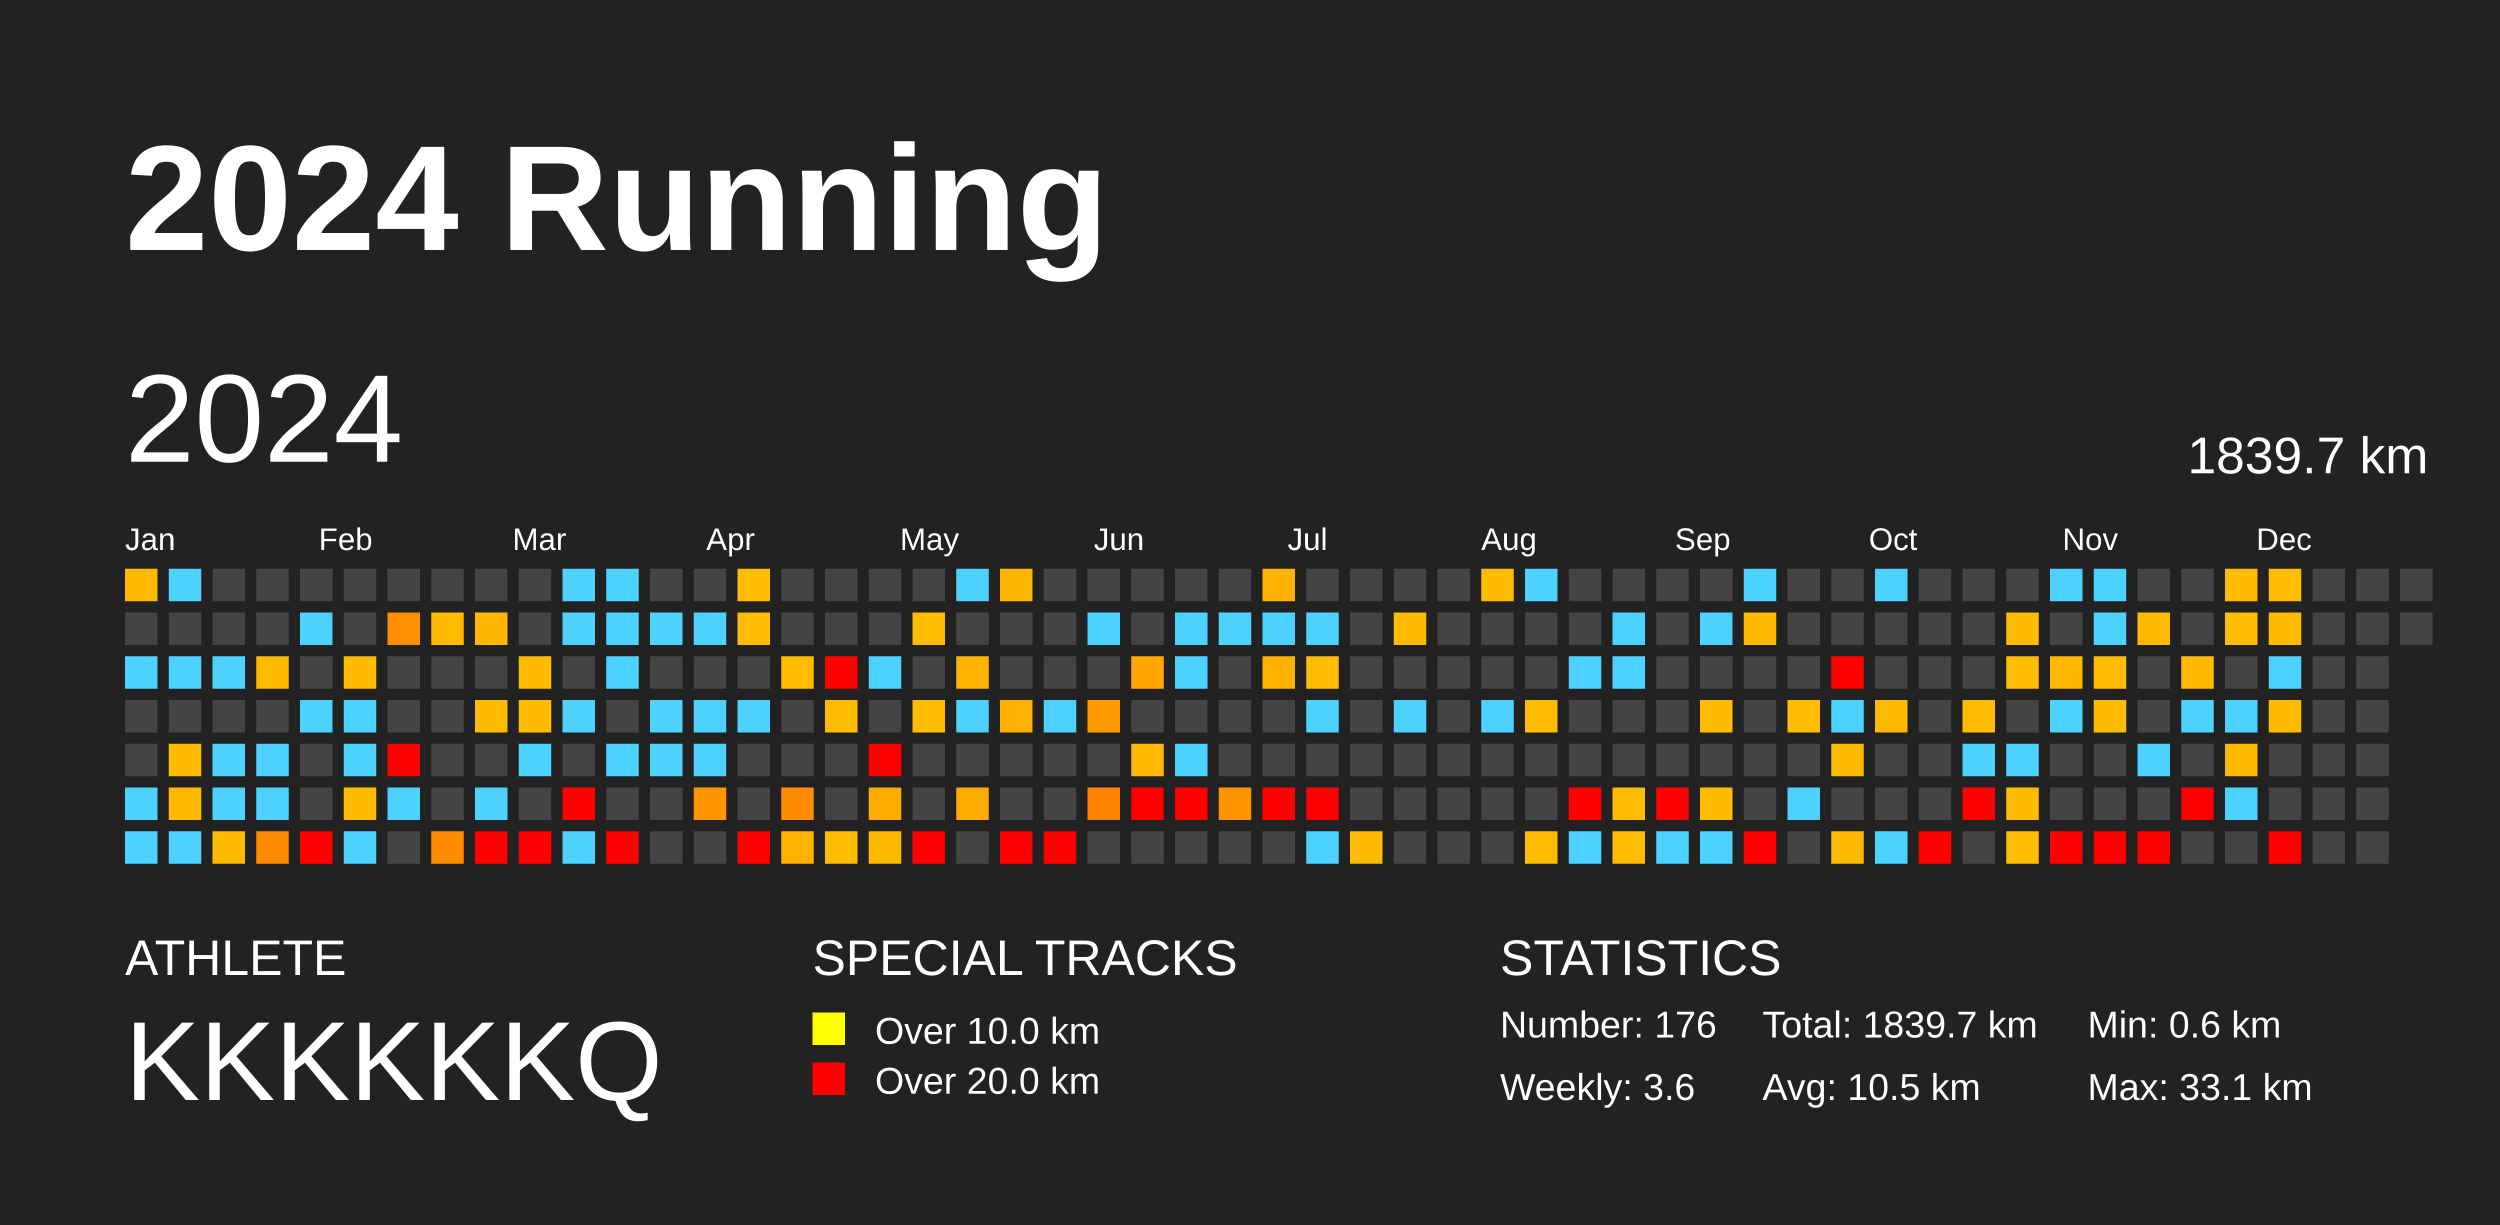
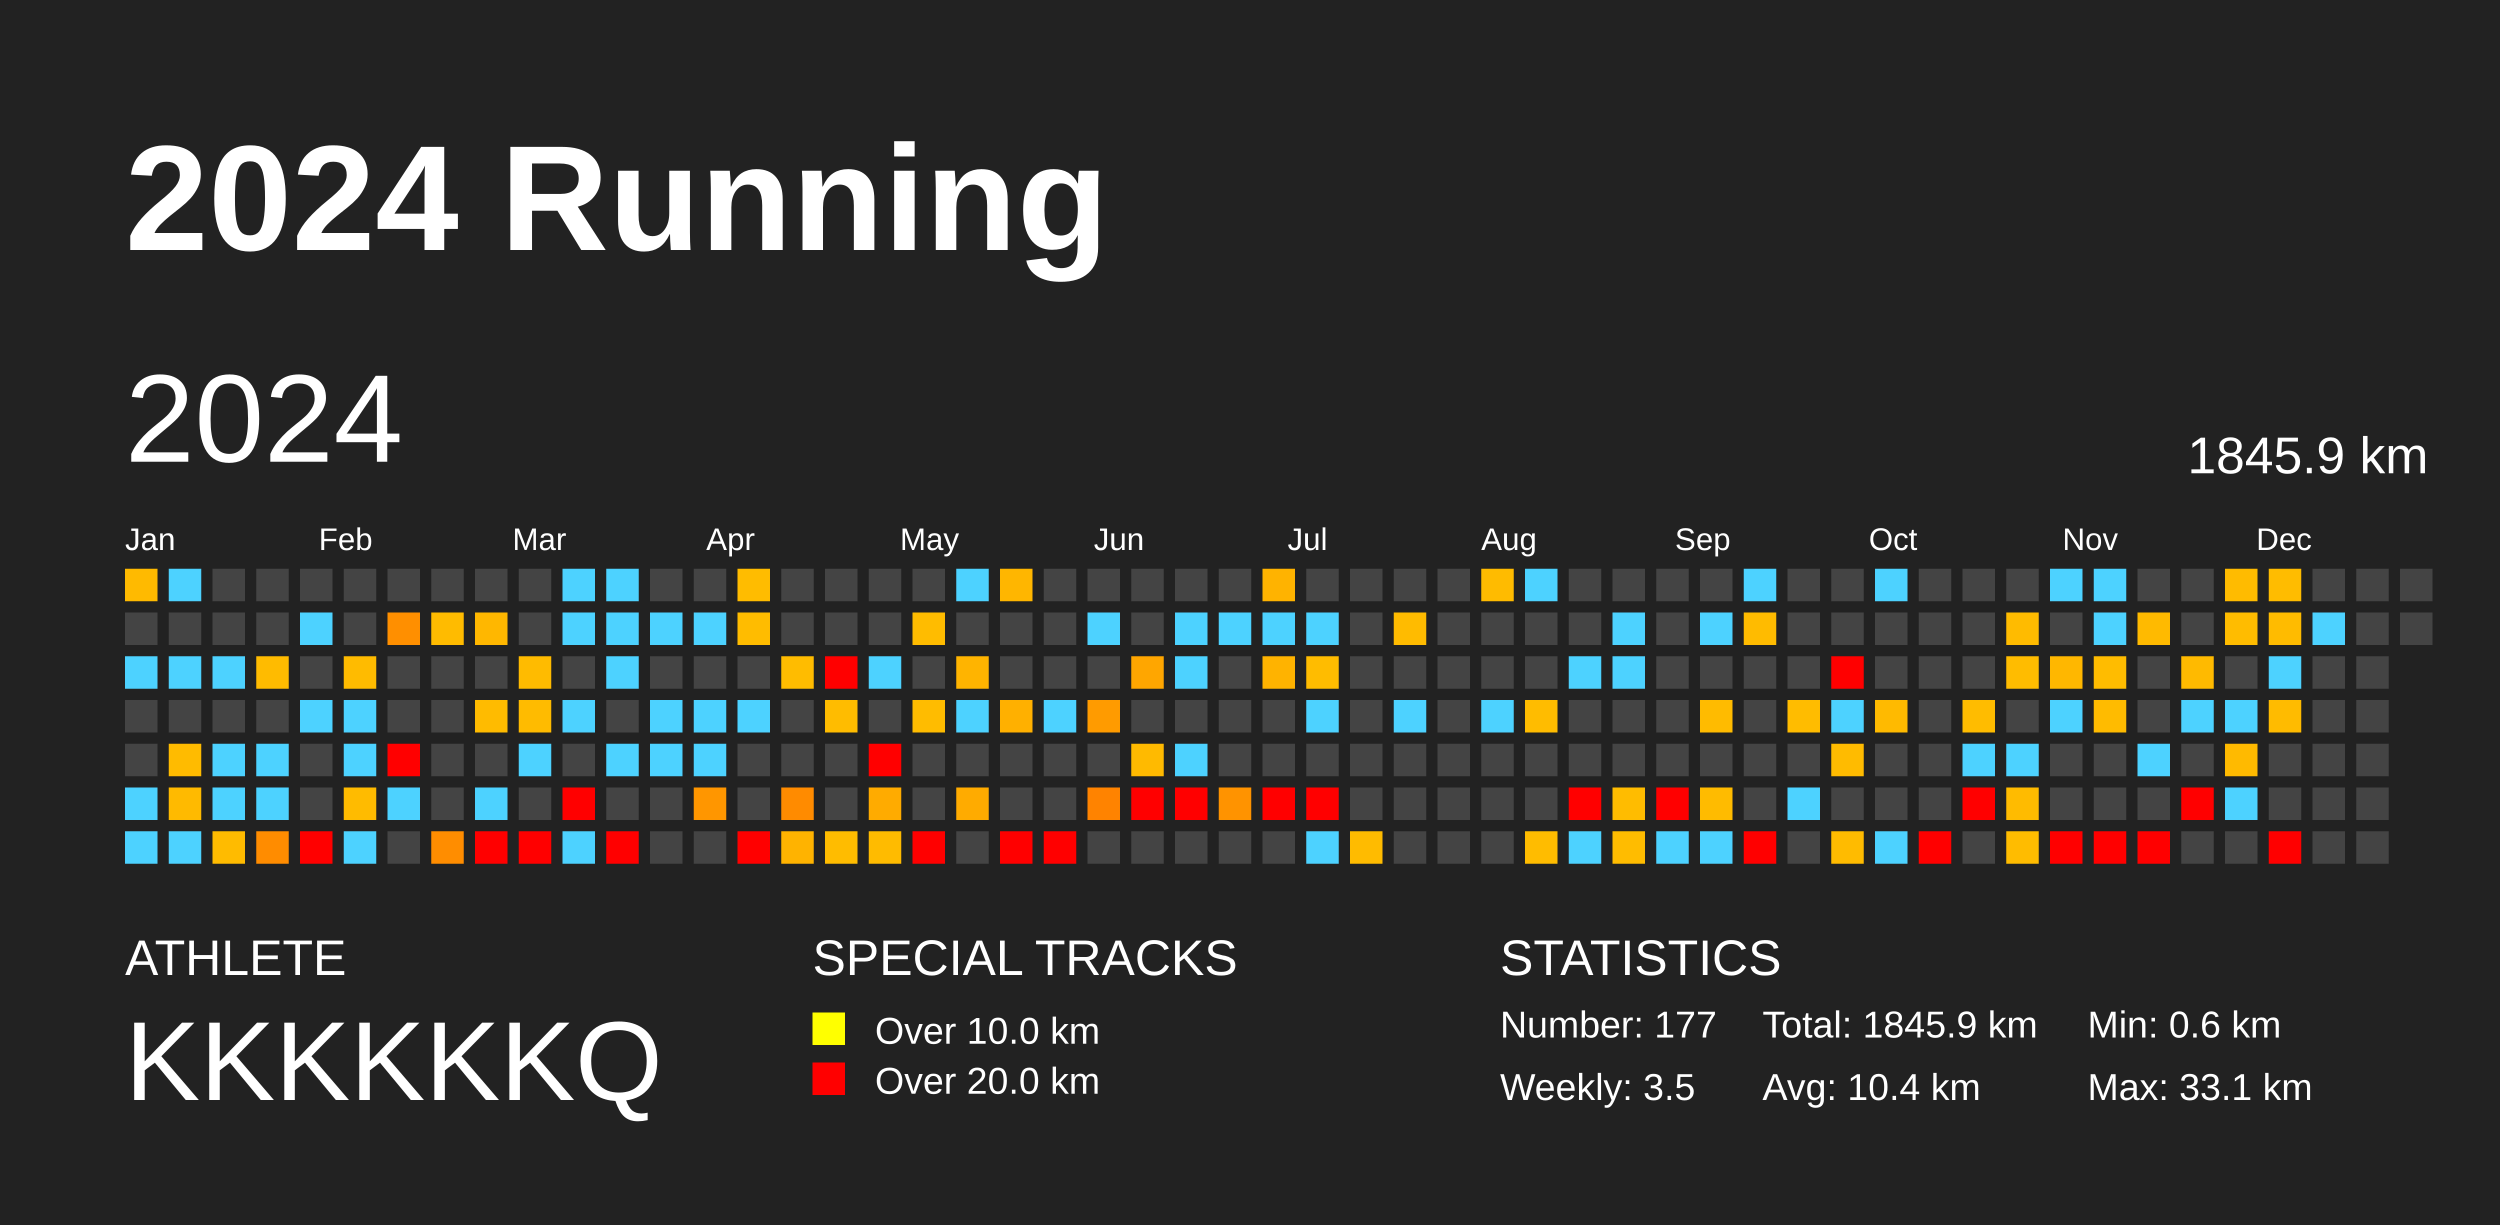
<svg xmlns="http://www.w3.org/2000/svg" baseProfile="full" height="98mm" version="1.1" viewBox="0,0,200,98" width="200mm">
  <defs />
  <rect fill="#222222" height="98" width="200" x="0" y="0" />
  <text fill="#FFFFFF" style="font-size:12px; font-family:Arial; font-weight:bold;" x="10" y="20">2024 Running</text>
  <text fill="#FFFFFF" style="font-size:4px; font-family:Arial" x="10" y="78">ATHLETE</text>
  <text fill="#FFFFFF" style="font-size:9px; font-family:Arial" x="10" y="88">KKKKKKQ</text>
  <text fill="#FFFFFF" style="font-size:4px; font-family:Arial" x="65" y="78">SPECIAL TRACKS</text>
  <rect fill="yellow" height="2.6" width="2.6" x="65" y="81" />
  <text fill="#FFFFFF" style="font-size:3px; font-family:Arial" x="70" y="83.5">Over 10.0 km</text>
  <rect fill="red" height="2.6" width="2.6" x="65" y="85" />
  <text fill="#FFFFFF" style="font-size:3px; font-family:Arial" x="70" y="87.5">Over 20.0 km</text>
  <text fill="#FFFFFF" style="font-size:4px; font-family:Arial" x="120" y="78">STATISTICS</text>
-   <text fill="#FFFFFF" style="font-size:3px; font-family:Arial" x="120" y="83">Number: 176</text>
-   <text fill="#FFFFFF" style="font-size:3px; font-family:Arial" x="120" y="88">Weekly: 3.6</text>
-   <text fill="#FFFFFF" style="font-size:3px; font-family:Arial" x="141" y="83">Total: 1839.7 km</text>
-   <text fill="#FFFFFF" style="font-size:3px; font-family:Arial" x="141" y="88">Avg: 10.5 km</text>
+   <text fill="#FFFFFF" style="font-size:3px; font-family:Arial" x="120" y="83">Number: 177</text>
+   <text fill="#FFFFFF" style="font-size:3px; font-family:Arial" x="120" y="88">Weekly: 3.5</text>
+   <text fill="#FFFFFF" style="font-size:3px; font-family:Arial" x="141" y="83">Total: 1845.9 km</text>
+   <text fill="#FFFFFF" style="font-size:3px; font-family:Arial" x="141" y="88">Avg: 10.4 km</text>
  <text fill="#FFFFFF" style="font-size:3px; font-family:Arial" x="167" y="83">Min: 0.6 km</text>
  <text fill="#FFFFFF" style="font-size:3px; font-family:Arial" x="167" y="88">Max: 33.1 km</text>
  <text dominant-baseline="hanging" fill="#FFFFFF" style="font-size:10.0px; font-family:Arial;" x="10" y="30">2024</text>
-   <text dominant-baseline="hanging" fill="#FFFFFF" style="font-size:4.125px; font-family:Arial;" x="175" y="35">1839.7 km</text>
+   <text dominant-baseline="hanging" fill="#FFFFFF" style="font-size:4.125px; font-family:Arial;" x="175" y="35">1845.9 km</text>
  <text fill="#FFFFFF" style="font-size:2.5px; font-family:Arial" x="10.0" y="44">Jan</text>
  <text fill="#FFFFFF" style="font-size:2.5px; font-family:Arial" x="25.5" y="44">Feb</text>
  <text fill="#FFFFFF" style="font-size:2.5px; font-family:Arial" x="41.0" y="44">Mar</text>
  <text fill="#FFFFFF" style="font-size:2.5px; font-family:Arial" x="56.5" y="44">Apr</text>
  <text fill="#FFFFFF" style="font-size:2.5px; font-family:Arial" x="72.0" y="44">May</text>
  <text fill="#FFFFFF" style="font-size:2.5px; font-family:Arial" x="87.5" y="44">Jun</text>
  <text fill="#FFFFFF" style="font-size:2.5px; font-family:Arial" x="103.0" y="44">Jul</text>
  <text fill="#FFFFFF" style="font-size:2.5px; font-family:Arial" x="118.5" y="44">Aug</text>
  <text fill="#FFFFFF" style="font-size:2.5px; font-family:Arial" x="134.0" y="44">Sep</text>
  <text fill="#FFFFFF" style="font-size:2.5px; font-family:Arial" x="149.5" y="44">Oct</text>
  <text fill="#FFFFFF" style="font-size:2.5px; font-family:Arial" x="165.0" y="44">Nov</text>
  <text fill="#FFFFFF" style="font-size:2.5px; font-family:Arial" x="180.5" y="44">Dec</text>
  <rect fill="#ffba00" height="2.6" width="2.6" x="10.0" y="45.5" />
  <rect fill="#444444" height="2.6" width="2.6" x="10.0" y="49.0" />
  <rect fill="#4dd2ff" height="2.6" width="2.6" x="10.0" y="52.5" />
  <rect fill="#444444" height="2.6" width="2.6" x="10.0" y="56.0" />
  <rect fill="#444444" height="2.6" width="2.6" x="10.0" y="59.5" />
  <rect fill="#4dd2ff" height="2.6" width="2.6" x="10.0" y="63.0" />
  <rect fill="#4dd2ff" height="2.6" width="2.6" x="10.0" y="66.5" />
  <rect fill="#4dd2ff" height="2.6" width="2.6" x="13.5" y="45.5" />
  <rect fill="#444444" height="2.6" width="2.6" x="13.5" y="49.0" />
  <rect fill="#4dd2ff" height="2.6" width="2.6" x="13.5" y="52.5" />
  <rect fill="#444444" height="2.6" width="2.6" x="13.5" y="56.0" />
  <rect fill="#ffbb00" height="2.6" width="2.6" x="13.5" y="59.5" />
  <rect fill="#ffba00" height="2.6" width="2.6" x="13.5" y="63.0" />
  <rect fill="#4dd2ff" height="2.6" width="2.6" x="13.5" y="66.5" />
  <rect fill="#444444" height="2.6" width="2.6" x="17.0" y="45.5" />
  <rect fill="#444444" height="2.6" width="2.6" x="17.0" y="49.0" />
  <rect fill="#4dd2ff" height="2.6" width="2.6" x="17.0" y="52.5" />
  <rect fill="#444444" height="2.6" width="2.6" x="17.0" y="56.0" />
  <rect fill="#4dd2ff" height="2.6" width="2.6" x="17.0" y="59.5" />
  <rect fill="#4dd2ff" height="2.6" width="2.6" x="17.0" y="63.0" />
  <rect fill="#ffbb00" height="2.6" width="2.6" x="17.0" y="66.5" />
  <rect fill="#444444" height="2.6" width="2.6" x="20.5" y="45.5" />
  <rect fill="#444444" height="2.6" width="2.6" x="20.5" y="49.0" />
  <rect fill="#ffbb00" height="2.6" width="2.6" x="20.5" y="52.5" />
  <rect fill="#444444" height="2.6" width="2.6" x="20.5" y="56.0" />
  <rect fill="#4dd2ff" height="2.6" width="2.6" x="20.5" y="59.5" />
  <rect fill="#4dd2ff" height="2.6" width="2.6" x="20.5" y="63.0" />
  <rect fill="#ff8c00" height="2.6" width="2.6" x="20.5" y="66.5" />
  <rect fill="#444444" height="2.6" width="2.6" x="24.0" y="45.5" />
  <rect fill="#4dd2ff" height="2.6" width="2.6" x="24.0" y="49.0" />
  <rect fill="#444444" height="2.6" width="2.6" x="24.0" y="52.5" />
  <rect fill="#4dd2ff" height="2.6" width="2.6" x="24.0" y="56.0" />
  <rect fill="#444444" height="2.6" width="2.6" x="24.0" y="59.5" />
  <rect fill="#444444" height="2.6" width="2.6" x="24.0" y="63.0" />
  <rect fill="red" height="2.6" width="2.6" x="24.0" y="66.5" />
  <rect fill="#444444" height="2.6" width="2.6" x="27.5" y="45.5" />
  <rect fill="#444444" height="2.6" width="2.6" x="27.5" y="49.0" />
  <rect fill="#ffbb00" height="2.6" width="2.6" x="27.5" y="52.5" />
  <rect fill="#4dd2ff" height="2.6" width="2.6" x="27.5" y="56.0" />
  <rect fill="#4dd2ff" height="2.6" width="2.6" x="27.5" y="59.5" />
  <rect fill="#ffbb00" height="2.6" width="2.6" x="27.5" y="63.0" />
  <rect fill="#4dd2ff" height="2.6" width="2.6" x="27.5" y="66.5" />
  <rect fill="#444444" height="2.6" width="2.6" x="31.0" y="45.5" />
  <rect fill="#ff8f00" height="2.6" width="2.6" x="31.0" y="49.0" />
  <rect fill="#444444" height="2.6" width="2.6" x="31.0" y="52.5" />
  <rect fill="#444444" height="2.6" width="2.6" x="31.0" y="56.0" />
  <rect fill="red" height="2.6" width="2.6" x="31.0" y="59.5" />
  <rect fill="#4dd2ff" height="2.6" width="2.6" x="31.0" y="63.0" />
  <rect fill="#444444" height="2.6" width="2.6" x="31.0" y="66.5" />
  <rect fill="#444444" height="2.6" width="2.6" x="34.5" y="45.5" />
  <rect fill="#ffbb00" height="2.6" width="2.6" x="34.5" y="49.0" />
  <rect fill="#444444" height="2.6" width="2.6" x="34.5" y="52.5" />
  <rect fill="#444444" height="2.6" width="2.6" x="34.5" y="56.0" />
  <rect fill="#444444" height="2.6" width="2.6" x="34.5" y="59.5" />
  <rect fill="#444444" height="2.6" width="2.6" x="34.5" y="63.0" />
  <rect fill="#ff8d00" height="2.6" width="2.6" x="34.5" y="66.5" />
  <rect fill="#444444" height="2.6" width="2.6" x="38.0" y="45.5" />
  <rect fill="#ffb700" height="2.6" width="2.6" x="38.0" y="49.0" />
  <rect fill="#444444" height="2.6" width="2.6" x="38.0" y="52.5" />
  <rect fill="#ffbb00" height="2.6" width="2.6" x="38.0" y="56.0" />
  <rect fill="#444444" height="2.6" width="2.6" x="38.0" y="59.5" />
  <rect fill="#4dd2ff" height="2.6" width="2.6" x="38.0" y="63.0" />
  <rect fill="red" height="2.6" width="2.6" x="38.0" y="66.5" />
  <rect fill="#444444" height="2.6" width="2.6" x="41.5" y="45.5" />
  <rect fill="#444444" height="2.6" width="2.6" x="41.5" y="49.0" />
  <rect fill="#ffbb00" height="2.6" width="2.6" x="41.5" y="52.5" />
  <rect fill="#ffbb00" height="2.6" width="2.6" x="41.5" y="56.0" />
  <rect fill="#4dd2ff" height="2.6" width="2.6" x="41.5" y="59.5" />
  <rect fill="#444444" height="2.6" width="2.6" x="41.5" y="63.0" />
  <rect fill="red" height="2.6" width="2.6" x="41.5" y="66.5" />
  <rect fill="#4dd2ff" height="2.6" width="2.6" x="45.0" y="45.5" />
  <rect fill="#4dd2ff" height="2.6" width="2.6" x="45.0" y="49.0" />
  <rect fill="#444444" height="2.6" width="2.6" x="45.0" y="52.5" />
  <rect fill="#4dd2ff" height="2.6" width="2.6" x="45.0" y="56.0" />
  <rect fill="#444444" height="2.6" width="2.6" x="45.0" y="59.5" />
  <rect fill="red" height="2.6" width="2.6" x="45.0" y="63.0" />
  <rect fill="#4dd2ff" height="2.6" width="2.6" x="45.0" y="66.5" />
  <rect fill="#4dd2ff" height="2.6" width="2.6" x="48.5" y="45.5" />
  <rect fill="#4dd2ff" height="2.6" width="2.6" x="48.5" y="49.0" />
  <rect fill="#4dd2ff" height="2.6" width="2.6" x="48.5" y="52.5" />
  <rect fill="#444444" height="2.6" width="2.6" x="48.5" y="56.0" />
  <rect fill="#4dd2ff" height="2.6" width="2.6" x="48.5" y="59.5" />
  <rect fill="#444444" height="2.6" width="2.6" x="48.5" y="63.0" />
  <rect fill="red" height="2.6" width="2.6" x="48.5" y="66.5" />
  <rect fill="#444444" height="2.6" width="2.6" x="52.0" y="45.5" />
  <rect fill="#4dd2ff" height="2.6" width="2.6" x="52.0" y="49.0" />
  <rect fill="#444444" height="2.6" width="2.6" x="52.0" y="52.5" />
  <rect fill="#4dd2ff" height="2.6" width="2.6" x="52.0" y="56.0" />
  <rect fill="#4dd2ff" height="2.6" width="2.6" x="52.0" y="59.5" />
  <rect fill="#444444" height="2.6" width="2.6" x="52.0" y="63.0" />
  <rect fill="#444444" height="2.6" width="2.6" x="52.0" y="66.5" />
  <rect fill="#444444" height="2.6" width="2.6" x="55.5" y="45.5" />
  <rect fill="#4dd2ff" height="2.6" width="2.6" x="55.5" y="49.0" />
  <rect fill="#444444" height="2.6" width="2.6" x="55.5" y="52.5" />
  <rect fill="#4dd2ff" height="2.6" width="2.6" x="55.5" y="56.0" />
  <rect fill="#4dd2ff" height="2.6" width="2.6" x="55.5" y="59.5" />
  <rect fill="#ff9600" height="2.6" width="2.6" x="55.5" y="63.0" />
  <rect fill="#444444" height="2.6" width="2.6" x="55.5" y="66.5" />
  <rect fill="#ffbc00" height="2.6" width="2.6" x="59.0" y="45.5" />
  <rect fill="#ffbc00" height="2.6" width="2.6" x="59.0" y="49.0" />
  <rect fill="#444444" height="2.6" width="2.6" x="59.0" y="52.5" />
  <rect fill="#4dd2ff" height="2.6" width="2.6" x="59.0" y="56.0" />
  <rect fill="#444444" height="2.6" width="2.6" x="59.0" y="59.5" />
  <rect fill="#444444" height="2.6" width="2.6" x="59.0" y="63.0" />
  <rect fill="red" height="2.6" width="2.6" x="59.0" y="66.5" />
  <rect fill="#444444" height="2.6" width="2.6" x="62.5" y="45.5" />
  <rect fill="#444444" height="2.6" width="2.6" x="62.5" y="49.0" />
  <rect fill="#ffbc00" height="2.6" width="2.6" x="62.5" y="52.5" />
  <rect fill="#444444" height="2.6" width="2.6" x="62.5" y="56.0" />
  <rect fill="#444444" height="2.6" width="2.6" x="62.5" y="59.5" />
  <rect fill="#ff8b00" height="2.6" width="2.6" x="62.5" y="63.0" />
  <rect fill="#ffb300" height="2.6" width="2.6" x="62.5" y="66.5" />
  <rect fill="#444444" height="2.6" width="2.6" x="66.0" y="45.5" />
  <rect fill="#444444" height="2.6" width="2.6" x="66.0" y="49.0" />
  <rect fill="red" height="2.6" width="2.6" x="66.0" y="52.5" />
  <rect fill="#ffbc00" height="2.6" width="2.6" x="66.0" y="56.0" />
  <rect fill="#444444" height="2.6" width="2.6" x="66.0" y="59.5" />
  <rect fill="#444444" height="2.6" width="2.6" x="66.0" y="63.0" />
  <rect fill="#ffbc00" height="2.6" width="2.6" x="66.0" y="66.5" />
  <rect fill="#444444" height="2.6" width="2.6" x="69.5" y="45.5" />
  <rect fill="#444444" height="2.6" width="2.6" x="69.5" y="49.0" />
  <rect fill="#4dd2ff" height="2.6" width="2.6" x="69.5" y="52.5" />
  <rect fill="#444444" height="2.6" width="2.6" x="69.5" y="56.0" />
  <rect fill="red" height="2.6" width="2.6" x="69.5" y="59.5" />
  <rect fill="#ffab00" height="2.6" width="2.6" x="69.5" y="63.0" />
  <rect fill="#ffbb00" height="2.6" width="2.6" x="69.5" y="66.5" />
  <rect fill="#444444" height="2.6" width="2.6" x="73.0" y="45.5" />
  <rect fill="#ffbc00" height="2.6" width="2.6" x="73.0" y="49.0" />
  <rect fill="#444444" height="2.6" width="2.6" x="73.0" y="52.5" />
  <rect fill="#ffbc00" height="2.6" width="2.6" x="73.0" y="56.0" />
  <rect fill="#444444" height="2.6" width="2.6" x="73.0" y="59.5" />
  <rect fill="#444444" height="2.6" width="2.6" x="73.0" y="63.0" />
  <rect fill="red" height="2.6" width="2.6" x="73.0" y="66.5" />
  <rect fill="#4dd2ff" height="2.6" width="2.6" x="76.5" y="45.5" />
  <rect fill="#444444" height="2.6" width="2.6" x="76.5" y="49.0" />
  <rect fill="#ffb400" height="2.6" width="2.6" x="76.5" y="52.5" />
  <rect fill="#4dd2ff" height="2.6" width="2.6" x="76.5" y="56.0" />
  <rect fill="#444444" height="2.6" width="2.6" x="76.5" y="59.5" />
  <rect fill="#ffab00" height="2.6" width="2.6" x="76.5" y="63.0" />
  <rect fill="#444444" height="2.6" width="2.6" x="76.5" y="66.5" />
  <rect fill="#ffb600" height="2.6" width="2.6" x="80.0" y="45.5" />
  <rect fill="#444444" height="2.6" width="2.6" x="80.0" y="49.0" />
  <rect fill="#444444" height="2.6" width="2.6" x="80.0" y="52.5" />
  <rect fill="#ffb000" height="2.6" width="2.6" x="80.0" y="56.0" />
  <rect fill="#444444" height="2.6" width="2.6" x="80.0" y="59.5" />
  <rect fill="#444444" height="2.6" width="2.6" x="80.0" y="63.0" />
  <rect fill="red" height="2.6" width="2.6" x="80.0" y="66.5" />
  <rect fill="#444444" height="2.6" width="2.6" x="83.5" y="45.5" />
  <rect fill="#444444" height="2.6" width="2.6" x="83.5" y="49.0" />
  <rect fill="#444444" height="2.6" width="2.6" x="83.5" y="52.5" />
  <rect fill="#4dd2ff" height="2.6" width="2.6" x="83.5" y="56.0" />
  <rect fill="#444444" height="2.6" width="2.6" x="83.5" y="59.5" />
  <rect fill="#444444" height="2.6" width="2.6" x="83.5" y="63.0" />
  <rect fill="red" height="2.6" width="2.6" x="83.5" y="66.5" />
  <rect fill="#444444" height="2.6" width="2.6" x="87.0" y="45.5" />
  <rect fill="#4dd2ff" height="2.6" width="2.6" x="87.0" y="49.0" />
  <rect fill="#444444" height="2.6" width="2.6" x="87.0" y="52.5" />
  <rect fill="#ff9b00" height="2.6" width="2.6" x="87.0" y="56.0" />
  <rect fill="#444444" height="2.6" width="2.6" x="87.0" y="59.5" />
  <rect fill="#ff8300" height="2.6" width="2.6" x="87.0" y="63.0" />
  <rect fill="#444444" height="2.6" width="2.6" x="87.0" y="66.5" />
  <rect fill="#444444" height="2.6" width="2.6" x="90.5" y="45.5" />
  <rect fill="#444444" height="2.6" width="2.6" x="90.5" y="49.0" />
  <rect fill="#ffa600" height="2.6" width="2.6" x="90.5" y="52.5" />
  <rect fill="#444444" height="2.6" width="2.6" x="90.5" y="56.0" />
  <rect fill="#ffba00" height="2.6" width="2.6" x="90.5" y="59.5" />
  <rect fill="red" height="2.6" width="2.6" x="90.5" y="63.0" />
  <rect fill="#444444" height="2.6" width="2.6" x="90.5" y="66.5" />
  <rect fill="#444444" height="2.6" width="2.6" x="94.0" y="45.5" />
  <rect fill="#4dd2ff" height="2.6" width="2.6" x="94.0" y="49.0" />
  <rect fill="#4dd2ff" height="2.6" width="2.6" x="94.0" y="52.5" />
  <rect fill="#444444" height="2.6" width="2.6" x="94.0" y="56.0" />
  <rect fill="#4dd2ff" height="2.6" width="2.6" x="94.0" y="59.5" />
  <rect fill="red" height="2.6" width="2.6" x="94.0" y="63.0" />
  <rect fill="#444444" height="2.6" width="2.6" x="94.0" y="66.5" />
  <rect fill="#444444" height="2.6" width="2.6" x="97.5" y="45.5" />
  <rect fill="#4dd2ff" height="2.6" width="2.6" x="97.5" y="49.0" />
  <rect fill="#444444" height="2.6" width="2.6" x="97.5" y="52.5" />
  <rect fill="#444444" height="2.6" width="2.6" x="97.5" y="56.0" />
  <rect fill="#444444" height="2.6" width="2.6" x="97.5" y="59.5" />
  <rect fill="#ff9300" height="2.6" width="2.6" x="97.5" y="63.0" />
  <rect fill="#444444" height="2.6" width="2.6" x="97.5" y="66.5" />
  <rect fill="#ffb300" height="2.6" width="2.6" x="101.0" y="45.5" />
  <rect fill="#4dd2ff" height="2.6" width="2.6" x="101.0" y="49.0" />
  <rect fill="#ffb300" height="2.6" width="2.6" x="101.0" y="52.5" />
  <rect fill="#444444" height="2.6" width="2.6" x="101.0" y="56.0" />
  <rect fill="#444444" height="2.6" width="2.6" x="101.0" y="59.5" />
  <rect fill="red" height="2.6" width="2.6" x="101.0" y="63.0" />
  <rect fill="#444444" height="2.6" width="2.6" x="101.0" y="66.5" />
  <rect fill="#444444" height="2.6" width="2.6" x="104.5" y="45.5" />
  <rect fill="#4dd2ff" height="2.6" width="2.6" x="104.5" y="49.0" />
  <rect fill="#ffbc00" height="2.6" width="2.6" x="104.5" y="52.5" />
  <rect fill="#4dd2ff" height="2.6" width="2.6" x="104.5" y="56.0" />
  <rect fill="#444444" height="2.6" width="2.6" x="104.5" y="59.5" />
  <rect fill="red" height="2.6" width="2.6" x="104.5" y="63.0" />
  <rect fill="#4dd2ff" height="2.6" width="2.6" x="104.5" y="66.5" />
  <rect fill="#444444" height="2.6" width="2.6" x="108.0" y="45.5" />
  <rect fill="#444444" height="2.6" width="2.6" x="108.0" y="49.0" />
  <rect fill="#444444" height="2.6" width="2.6" x="108.0" y="52.5" />
  <rect fill="#444444" height="2.6" width="2.6" x="108.0" y="56.0" />
  <rect fill="#444444" height="2.6" width="2.6" x="108.0" y="59.5" />
  <rect fill="#444444" height="2.6" width="2.6" x="108.0" y="63.0" />
  <rect fill="#ffbb00" height="2.6" width="2.6" x="108.0" y="66.5" />
  <rect fill="#444444" height="2.6" width="2.6" x="111.5" y="45.5" />
  <rect fill="#ffbb00" height="2.6" width="2.6" x="111.5" y="49.0" />
  <rect fill="#444444" height="2.6" width="2.6" x="111.5" y="52.5" />
  <rect fill="#4dd2ff" height="2.6" width="2.6" x="111.5" y="56.0" />
  <rect fill="#444444" height="2.6" width="2.6" x="111.5" y="59.5" />
  <rect fill="#444444" height="2.6" width="2.6" x="111.5" y="63.0" />
  <rect fill="#444444" height="2.6" width="2.6" x="111.5" y="66.5" />
  <rect fill="#444444" height="2.6" width="2.6" x="115.0" y="45.5" />
  <rect fill="#444444" height="2.6" width="2.6" x="115.0" y="49.0" />
  <rect fill="#444444" height="2.6" width="2.6" x="115.0" y="52.5" />
  <rect fill="#444444" height="2.6" width="2.6" x="115.0" y="56.0" />
  <rect fill="#444444" height="2.6" width="2.6" x="115.0" y="59.5" />
  <rect fill="#444444" height="2.6" width="2.6" x="115.0" y="63.0" />
  <rect fill="#444444" height="2.6" width="2.6" x="115.0" y="66.5" />
  <rect fill="#ffbb00" height="2.6" width="2.6" x="118.5" y="45.5" />
  <rect fill="#444444" height="2.6" width="2.6" x="118.5" y="49.0" />
  <rect fill="#444444" height="2.6" width="2.6" x="118.5" y="52.5" />
  <rect fill="#4dd2ff" height="2.6" width="2.6" x="118.5" y="56.0" />
  <rect fill="#444444" height="2.6" width="2.6" x="118.5" y="59.5" />
  <rect fill="#444444" height="2.6" width="2.6" x="118.5" y="63.0" />
  <rect fill="#444444" height="2.6" width="2.6" x="118.5" y="66.5" />
  <rect fill="#4dd2ff" height="2.6" width="2.6" x="122.0" y="45.5" />
  <rect fill="#444444" height="2.6" width="2.6" x="122.0" y="49.0" />
  <rect fill="#444444" height="2.6" width="2.6" x="122.0" y="52.5" />
  <rect fill="#ffbc00" height="2.6" width="2.6" x="122.0" y="56.0" />
  <rect fill="#444444" height="2.6" width="2.6" x="122.0" y="59.5" />
  <rect fill="#444444" height="2.6" width="2.6" x="122.0" y="63.0" />
  <rect fill="#ffbc00" height="2.6" width="2.6" x="122.0" y="66.5" />
  <rect fill="#444444" height="2.6" width="2.6" x="125.5" y="45.5" />
  <rect fill="#444444" height="2.6" width="2.6" x="125.5" y="49.0" />
  <rect fill="#4dd2ff" height="2.6" width="2.6" x="125.5" y="52.5" />
  <rect fill="#444444" height="2.6" width="2.6" x="125.5" y="56.0" />
  <rect fill="#444444" height="2.6" width="2.6" x="125.5" y="59.5" />
  <rect fill="red" height="2.6" width="2.6" x="125.5" y="63.0" />
  <rect fill="#4dd2ff" height="2.6" width="2.6" x="125.5" y="66.5" />
  <rect fill="#444444" height="2.6" width="2.6" x="129.0" y="45.5" />
  <rect fill="#4dd2ff" height="2.6" width="2.6" x="129.0" y="49.0" />
  <rect fill="#4dd2ff" height="2.6" width="2.6" x="129.0" y="52.5" />
  <rect fill="#444444" height="2.6" width="2.6" x="129.0" y="56.0" />
  <rect fill="#444444" height="2.6" width="2.6" x="129.0" y="59.5" />
  <rect fill="#ffbc00" height="2.6" width="2.6" x="129.0" y="63.0" />
  <rect fill="#ffbc00" height="2.6" width="2.6" x="129.0" y="66.5" />
  <rect fill="#444444" height="2.6" width="2.6" x="132.5" y="45.5" />
  <rect fill="#444444" height="2.6" width="2.6" x="132.5" y="49.0" />
  <rect fill="#444444" height="2.6" width="2.6" x="132.5" y="52.5" />
  <rect fill="#444444" height="2.6" width="2.6" x="132.5" y="56.0" />
  <rect fill="#444444" height="2.6" width="2.6" x="132.5" y="59.5" />
  <rect fill="red" height="2.6" width="2.6" x="132.5" y="63.0" />
  <rect fill="#4dd2ff" height="2.6" width="2.6" x="132.5" y="66.5" />
  <rect fill="#444444" height="2.6" width="2.6" x="136.0" y="45.5" />
  <rect fill="#4dd2ff" height="2.6" width="2.6" x="136.0" y="49.0" />
  <rect fill="#444444" height="2.6" width="2.6" x="136.0" y="52.5" />
  <rect fill="#ffbb00" height="2.6" width="2.6" x="136.0" y="56.0" />
  <rect fill="#444444" height="2.6" width="2.6" x="136.0" y="59.5" />
  <rect fill="#ffbb00" height="2.6" width="2.6" x="136.0" y="63.0" />
  <rect fill="#4dd2ff" height="2.6" width="2.6" x="136.0" y="66.5" />
  <rect fill="#4dd2ff" height="2.6" width="2.6" x="139.5" y="45.5" />
  <rect fill="#ffbb00" height="2.6" width="2.6" x="139.5" y="49.0" />
  <rect fill="#444444" height="2.6" width="2.6" x="139.5" y="52.5" />
  <rect fill="#444444" height="2.6" width="2.6" x="139.5" y="56.0" />
  <rect fill="#444444" height="2.6" width="2.6" x="139.5" y="59.5" />
  <rect fill="#444444" height="2.6" width="2.6" x="139.5" y="63.0" />
  <rect fill="red" height="2.6" width="2.6" x="139.5" y="66.5" />
  <rect fill="#444444" height="2.6" width="2.6" x="143.0" y="45.5" />
  <rect fill="#444444" height="2.6" width="2.6" x="143.0" y="49.0" />
  <rect fill="#444444" height="2.6" width="2.6" x="143.0" y="52.5" />
  <rect fill="#ffbc00" height="2.6" width="2.6" x="143.0" y="56.0" />
  <rect fill="#444444" height="2.6" width="2.6" x="143.0" y="59.5" />
  <rect fill="#4dd2ff" height="2.6" width="2.6" x="143.0" y="63.0" />
  <rect fill="#444444" height="2.6" width="2.6" x="143.0" y="66.5" />
  <rect fill="#444444" height="2.6" width="2.6" x="146.5" y="45.5" />
  <rect fill="#444444" height="2.6" width="2.6" x="146.5" y="49.0" />
  <rect fill="red" height="2.6" width="2.6" x="146.5" y="52.5" />
  <rect fill="#4dd2ff" height="2.6" width="2.6" x="146.5" y="56.0" />
  <rect fill="#ffbb00" height="2.6" width="2.6" x="146.5" y="59.5" />
  <rect fill="#444444" height="2.6" width="2.6" x="146.5" y="63.0" />
  <rect fill="#ffbb00" height="2.6" width="2.6" x="146.5" y="66.5" />
  <rect fill="#4dd2ff" height="2.6" width="2.6" x="150.0" y="45.5" />
  <rect fill="#444444" height="2.6" width="2.6" x="150.0" y="49.0" />
  <rect fill="#444444" height="2.6" width="2.6" x="150.0" y="52.5" />
  <rect fill="#ffba00" height="2.6" width="2.6" x="150.0" y="56.0" />
  <rect fill="#444444" height="2.6" width="2.6" x="150.0" y="59.5" />
  <rect fill="#444444" height="2.6" width="2.6" x="150.0" y="63.0" />
  <rect fill="#4dd2ff" height="2.6" width="2.6" x="150.0" y="66.5" />
  <rect fill="#444444" height="2.6" width="2.6" x="153.5" y="45.5" />
  <rect fill="#444444" height="2.6" width="2.6" x="153.5" y="49.0" />
  <rect fill="#444444" height="2.6" width="2.6" x="153.5" y="52.5" />
  <rect fill="#444444" height="2.6" width="2.6" x="153.5" y="56.0" />
  <rect fill="#444444" height="2.6" width="2.6" x="153.5" y="59.5" />
  <rect fill="#444444" height="2.6" width="2.6" x="153.5" y="63.0" />
  <rect fill="red" height="2.6" width="2.6" x="153.5" y="66.5" />
  <rect fill="#444444" height="2.6" width="2.6" x="157.0" y="45.5" />
  <rect fill="#444444" height="2.6" width="2.6" x="157.0" y="49.0" />
  <rect fill="#444444" height="2.6" width="2.6" x="157.0" y="52.5" />
  <rect fill="#ffbc00" height="2.6" width="2.6" x="157.0" y="56.0" />
  <rect fill="#4dd2ff" height="2.6" width="2.6" x="157.0" y="59.5" />
  <rect fill="red" height="2.6" width="2.6" x="157.0" y="63.0" />
  <rect fill="#444444" height="2.6" width="2.6" x="157.0" y="66.5" />
  <rect fill="#444444" height="2.6" width="2.6" x="160.5" y="45.5" />
  <rect fill="#ffbb00" height="2.6" width="2.6" x="160.5" y="49.0" />
  <rect fill="#ffbc00" height="2.6" width="2.6" x="160.5" y="52.5" />
  <rect fill="#444444" height="2.6" width="2.6" x="160.5" y="56.0" />
  <rect fill="#4dd2ff" height="2.6" width="2.6" x="160.5" y="59.5" />
  <rect fill="#ffbb00" height="2.6" width="2.6" x="160.5" y="63.0" />
  <rect fill="#ffbc00" height="2.6" width="2.6" x="160.5" y="66.5" />
  <rect fill="#4dd2ff" height="2.6" width="2.6" x="164.0" y="45.5" />
  <rect fill="#444444" height="2.6" width="2.6" x="164.0" y="49.0" />
  <rect fill="#ffb700" height="2.6" width="2.6" x="164.0" y="52.5" />
  <rect fill="#4dd2ff" height="2.6" width="2.6" x="164.0" y="56.0" />
  <rect fill="#444444" height="2.6" width="2.6" x="164.0" y="59.5" />
  <rect fill="#444444" height="2.6" width="2.6" x="164.0" y="63.0" />
  <rect fill="red" height="2.6" width="2.6" x="164.0" y="66.5" />
  <rect fill="#4dd2ff" height="2.6" width="2.6" x="167.5" y="45.5" />
  <rect fill="#4dd2ff" height="2.6" width="2.6" x="167.5" y="49.0" />
  <rect fill="#ffbc00" height="2.6" width="2.6" x="167.5" y="52.5" />
  <rect fill="#ffbb00" height="2.6" width="2.6" x="167.5" y="56.0" />
  <rect fill="#444444" height="2.6" width="2.6" x="167.5" y="59.5" />
  <rect fill="#444444" height="2.6" width="2.6" x="167.5" y="63.0" />
  <rect fill="red" height="2.6" width="2.6" x="167.5" y="66.5" />
  <rect fill="#444444" height="2.6" width="2.6" x="171.0" y="45.5" />
  <rect fill="#ffba00" height="2.6" width="2.6" x="171.0" y="49.0" />
  <rect fill="#444444" height="2.6" width="2.6" x="171.0" y="52.5" />
  <rect fill="#444444" height="2.6" width="2.6" x="171.0" y="56.0" />
  <rect fill="#4dd2ff" height="2.6" width="2.6" x="171.0" y="59.5" />
  <rect fill="#444444" height="2.6" width="2.6" x="171.0" y="63.0" />
  <rect fill="red" height="2.6" width="2.6" x="171.0" y="66.5" />
  <rect fill="#444444" height="2.6" width="2.6" x="174.5" y="45.5" />
  <rect fill="#444444" height="2.6" width="2.6" x="174.5" y="49.0" />
  <rect fill="#ffba00" height="2.6" width="2.6" x="174.5" y="52.5" />
  <rect fill="#4dd2ff" height="2.6" width="2.6" x="174.5" y="56.0" />
  <rect fill="#444444" height="2.6" width="2.6" x="174.5" y="59.5" />
  <rect fill="red" height="2.6" width="2.6" x="174.5" y="63.0" />
  <rect fill="#444444" height="2.6" width="2.6" x="174.5" y="66.5" />
  <rect fill="#ffbb00" height="2.6" width="2.6" x="178.0" y="45.5" />
  <rect fill="#ffbc00" height="2.6" width="2.6" x="178.0" y="49.0" />
  <rect fill="#444444" height="2.6" width="2.6" x="178.0" y="52.5" />
  <rect fill="#4dd2ff" height="2.6" width="2.6" x="178.0" y="56.0" />
  <rect fill="#ffba00" height="2.6" width="2.6" x="178.0" y="59.5" />
  <rect fill="#4dd2ff" height="2.6" width="2.6" x="178.0" y="63.0" />
  <rect fill="#444444" height="2.6" width="2.6" x="178.0" y="66.5" />
  <rect fill="#ffbc00" height="2.6" width="2.6" x="181.5" y="45.5" />
  <rect fill="#ffbb00" height="2.6" width="2.6" x="181.5" y="49.0" />
  <rect fill="#4dd2ff" height="2.6" width="2.6" x="181.5" y="52.5" />
  <rect fill="#ffbb00" height="2.6" width="2.6" x="181.5" y="56.0" />
  <rect fill="#444444" height="2.6" width="2.6" x="181.5" y="59.5" />
  <rect fill="#444444" height="2.6" width="2.6" x="181.5" y="63.0" />
  <rect fill="red" height="2.6" width="2.6" x="181.5" y="66.5" />
  <rect fill="#444444" height="2.6" width="2.6" x="185.0" y="45.5" />
-   <rect fill="#444444" height="2.6" width="2.6" x="185.0" y="49.0" />
+   <rect fill="#4dd2ff" height="2.6" width="2.6" x="185.0" y="49.0" />
  <rect fill="#444444" height="2.6" width="2.6" x="185.0" y="52.5" />
  <rect fill="#444444" height="2.6" width="2.6" x="185.0" y="56.0" />
  <rect fill="#444444" height="2.6" width="2.6" x="185.0" y="59.5" />
  <rect fill="#444444" height="2.6" width="2.6" x="185.0" y="63.0" />
  <rect fill="#444444" height="2.6" width="2.6" x="185.0" y="66.5" />
  <rect fill="#444444" height="2.6" width="2.6" x="188.5" y="45.5" />
  <rect fill="#444444" height="2.6" width="2.6" x="188.5" y="49.0" />
  <rect fill="#444444" height="2.6" width="2.6" x="188.5" y="52.5" />
  <rect fill="#444444" height="2.6" width="2.6" x="188.5" y="56.0" />
  <rect fill="#444444" height="2.6" width="2.6" x="188.5" y="59.5" />
  <rect fill="#444444" height="2.6" width="2.6" x="188.5" y="63.0" />
  <rect fill="#444444" height="2.6" width="2.6" x="188.5" y="66.5" />
  <rect fill="#444444" height="2.6" width="2.6" x="192.0" y="45.5" />
  <rect fill="#444444" height="2.6" width="2.6" x="192.0" y="49.0" />
</svg>
